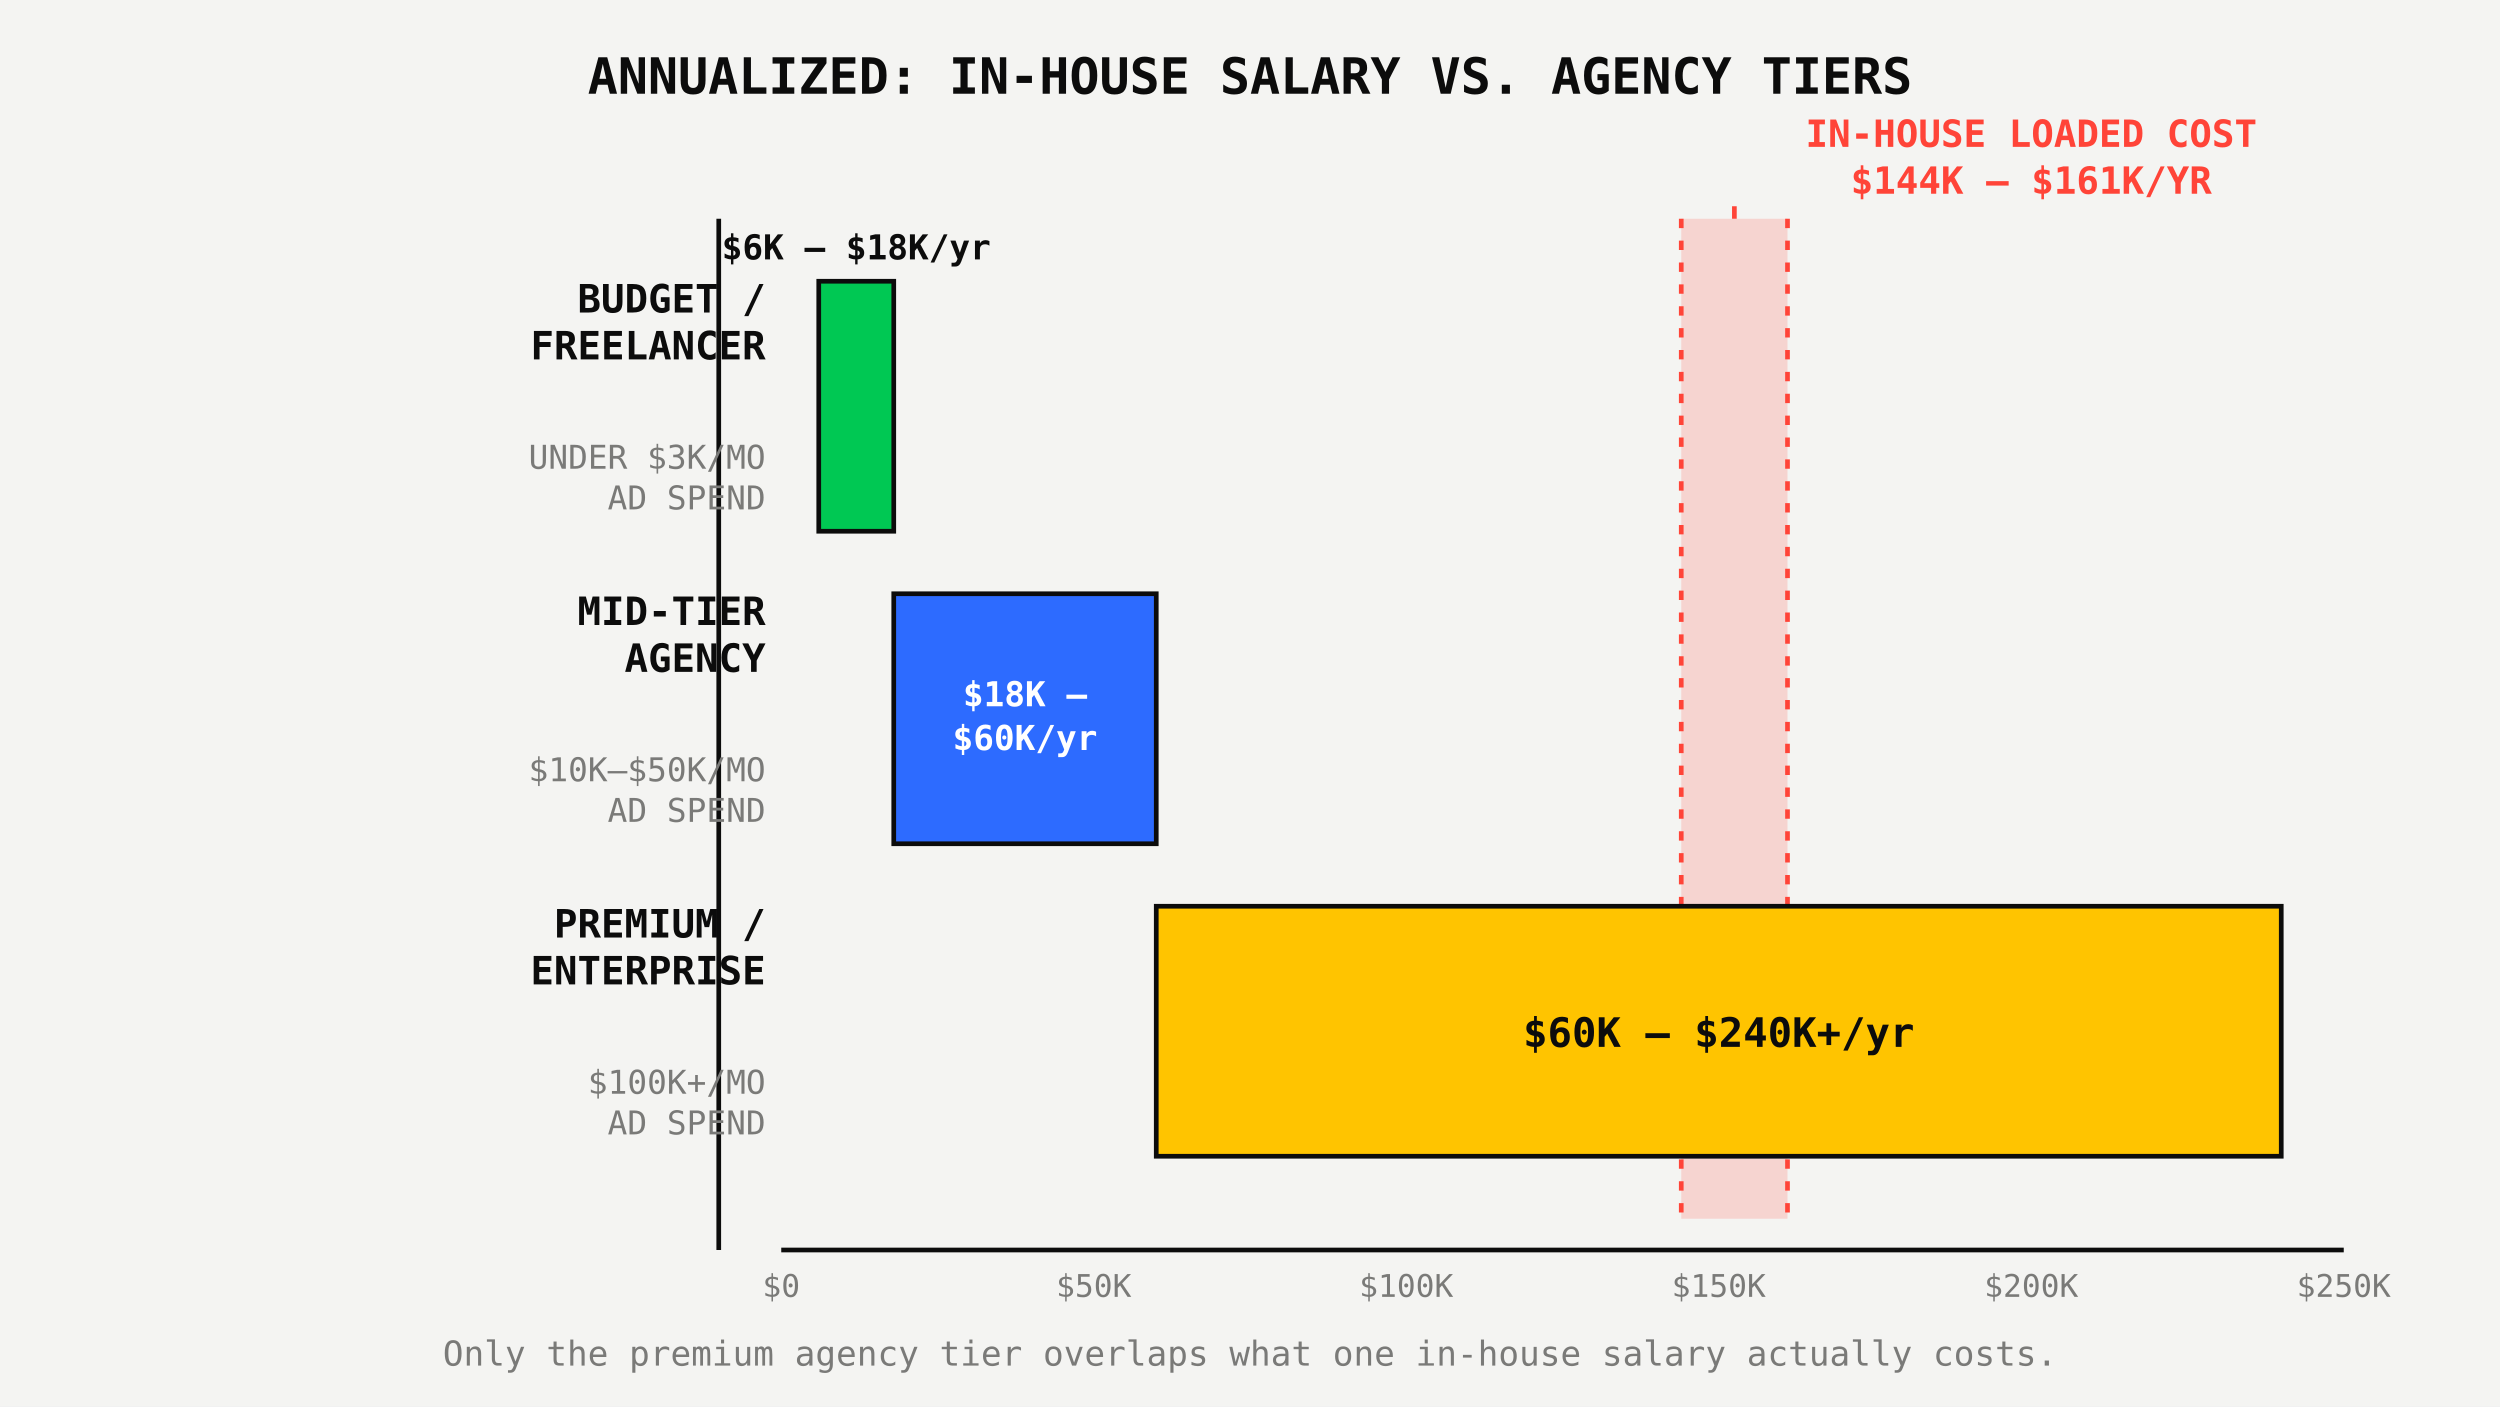
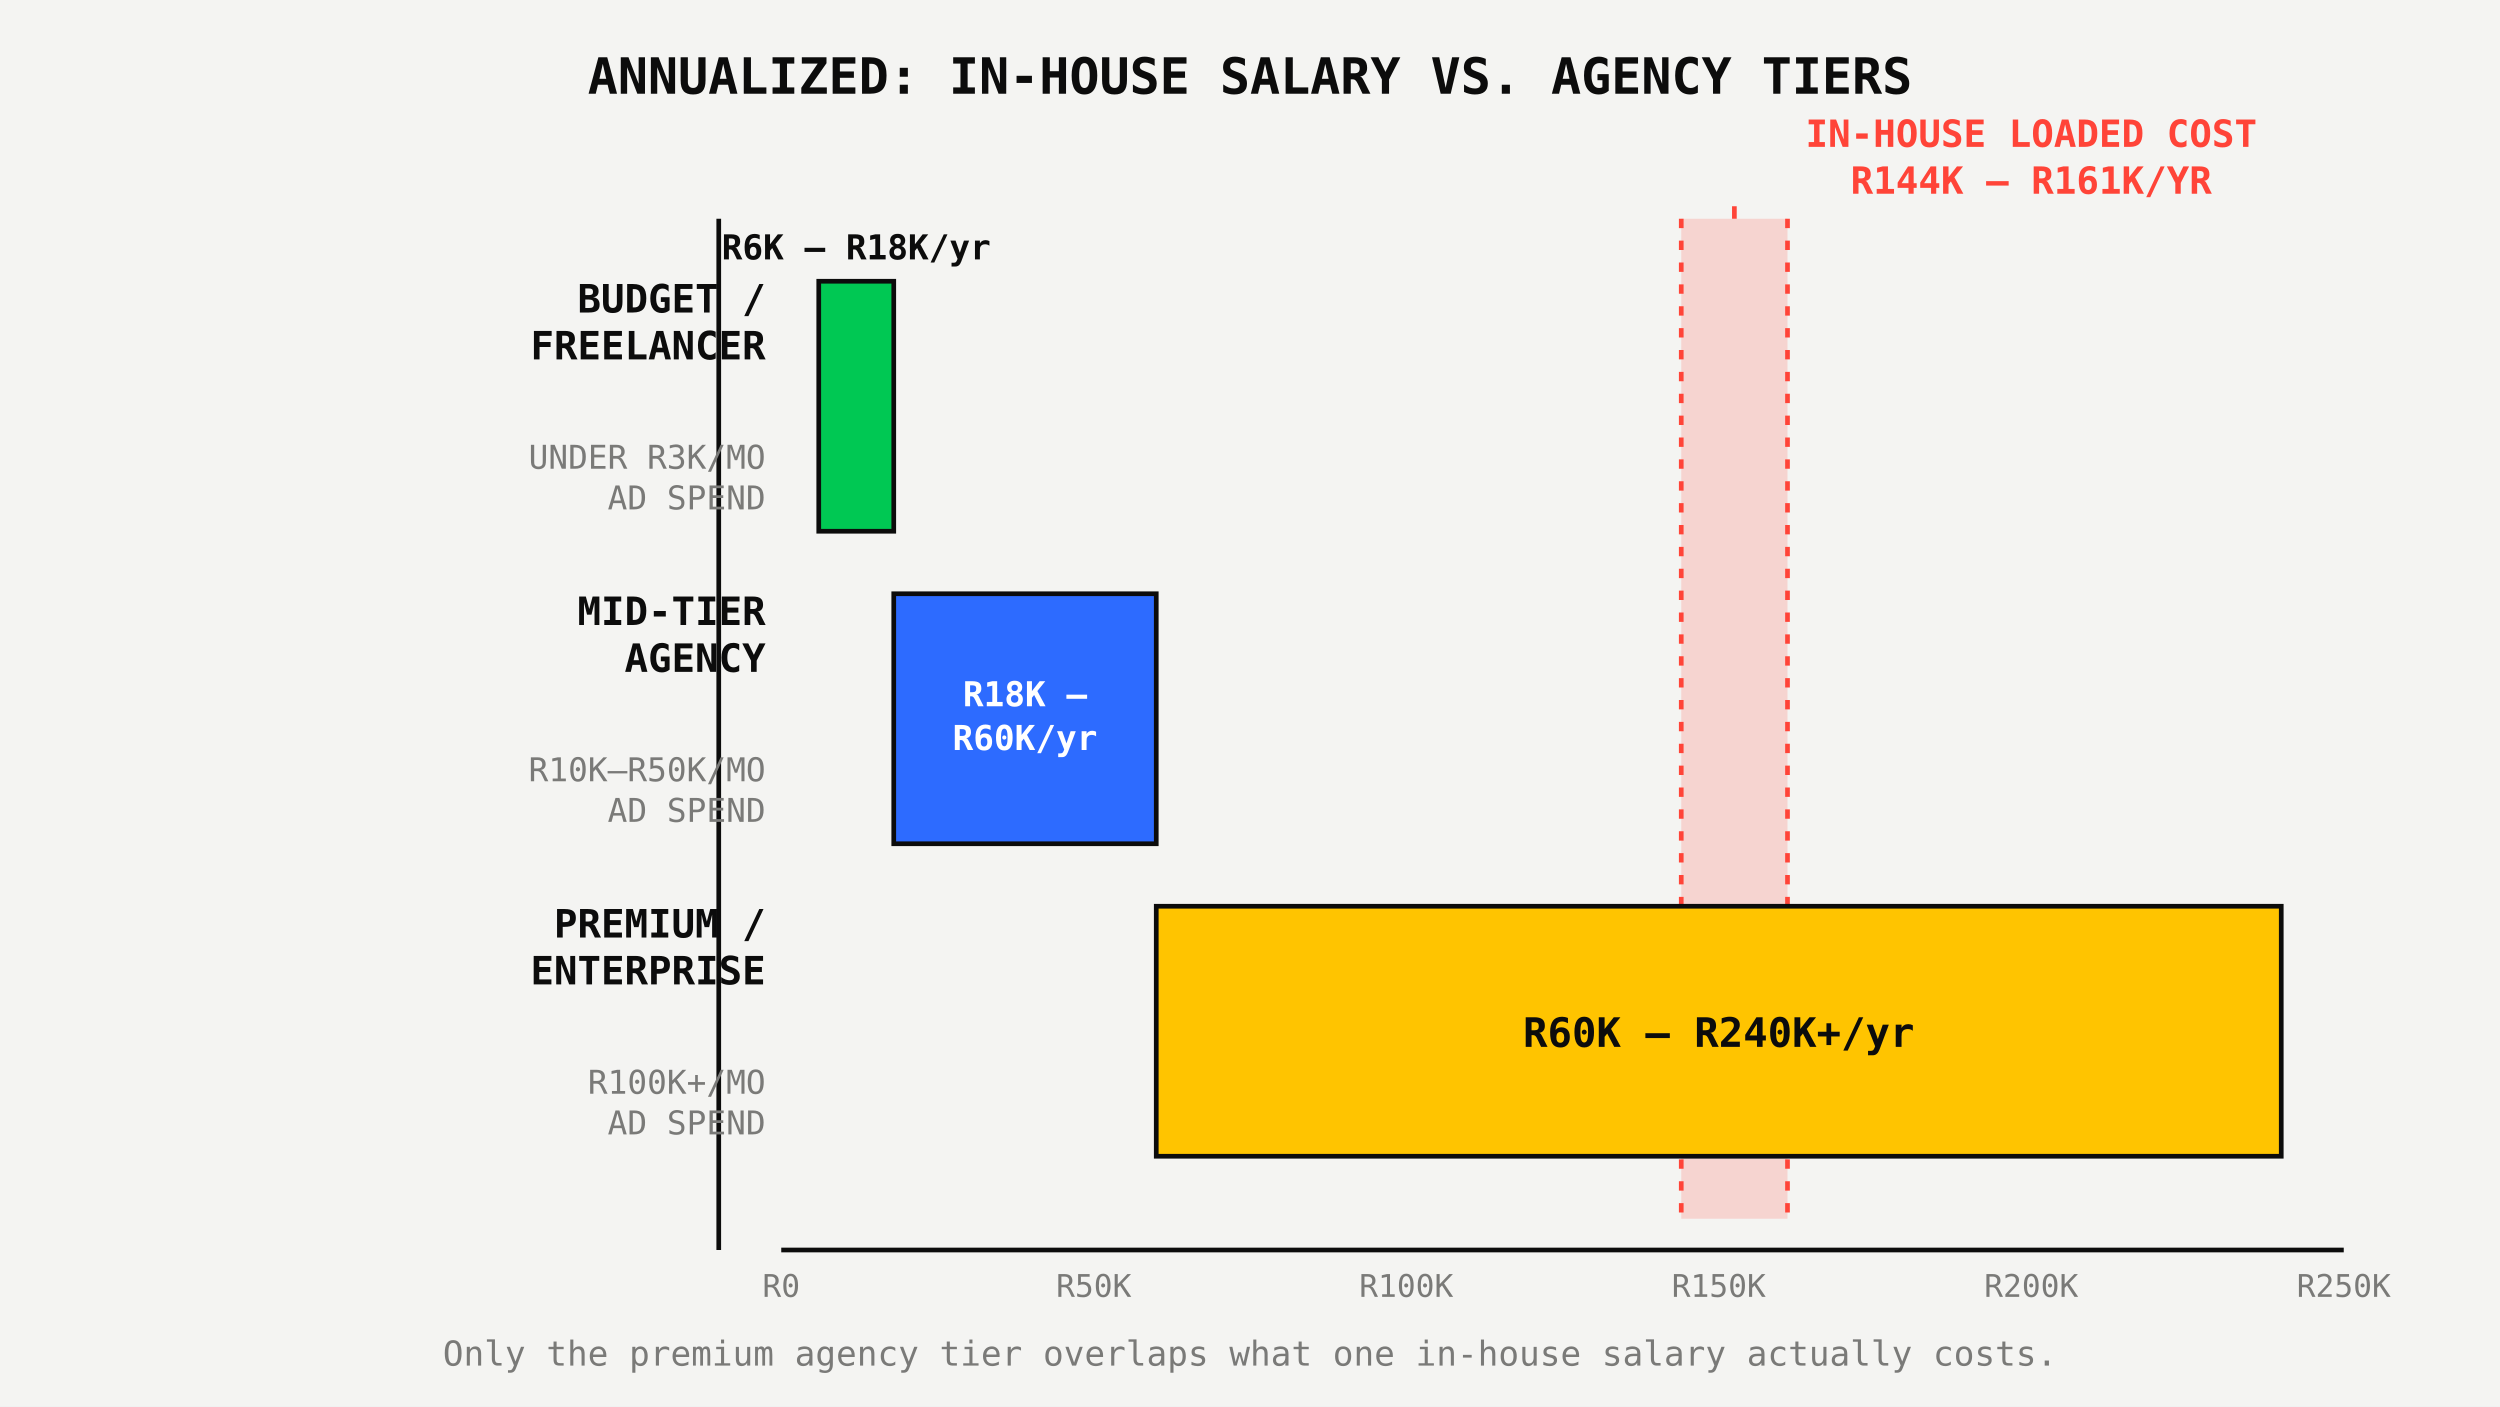
<svg xmlns="http://www.w3.org/2000/svg" viewBox="0 0 800 450" font-family="'JetBrains Mono',monospace">
  <rect width="800" height="450" fill="#F4F4F2" />
  <text x="400" y="30" text-anchor="middle" font-size="16" font-weight="700" fill="#0C0C0C">ANNUALIZED: IN-HOUSE SALARY VS. AGENCY TIERS</text>
  <line x1="230" y1="70" x2="230" y2="400" stroke="#0C0C0C" stroke-width="1.5" />
  <rect x="538" y="70" width="34" height="320" fill="#FF4438" fill-opacity="0.18" />
  <line x1="538" y1="70" x2="538" y2="390" stroke="#FF4438" stroke-width="1.5" stroke-dasharray="3 4" />
  <line x1="572" y1="70" x2="572" y2="390" stroke="#FF4438" stroke-width="1.5" stroke-dasharray="3 4" />
  <line x1="555" y1="66" x2="555" y2="70" stroke="#FF4438" stroke-width="1.5" />
  <text x="650" y="47" text-anchor="middle" font-size="12" font-weight="700" fill="#FF4438">IN-HOUSE LOADED COST</text>
-   <text x="650" y="62" text-anchor="middle" font-size="12" font-weight="700" fill="#FF4438">$144K – $161K/YR</text>
+   <text x="650" y="62" text-anchor="middle" font-size="12" font-weight="700" fill="#FF4438">R144K – R161K/YR</text>
  <rect x="262" y="90" width="24" height="80" fill="#00C853" stroke="#0C0C0C" stroke-width="1.5" />
  <text x="245" y="100" text-anchor="end" font-size="12.5" font-weight="700" fill="#0C0C0C">BUDGET /</text>
  <text x="245" y="115" text-anchor="end" font-size="12.5" font-weight="700" fill="#0C0C0C">FREELANCER</text>
-   <text x="245" y="150" text-anchor="end" font-size="10.5" fill="#7A7A78">UNDER $3K/MO</text>
+   <text x="245" y="150" text-anchor="end" font-size="10.5" fill="#7A7A78">UNDER R3K/MO</text>
  <text x="245" y="163" text-anchor="end" font-size="10.5" fill="#7A7A78">AD SPEND</text>
-   <text x="274" y="83" text-anchor="middle" font-size="11" font-weight="700" fill="#0C0C0C">$6K – $18K/yr</text>
+   <text x="274" y="83" text-anchor="middle" font-size="11" font-weight="700" fill="#0C0C0C">R6K – R18K/yr</text>
  <rect x="286" y="190" width="84" height="80" fill="#2D6BFF" stroke="#0C0C0C" stroke-width="1.5" />
  <text x="245" y="200" text-anchor="end" font-size="12.5" font-weight="700" fill="#0C0C0C">MID-TIER</text>
  <text x="245" y="215" text-anchor="end" font-size="12.5" font-weight="700" fill="#0C0C0C">AGENCY</text>
-   <text x="245" y="250" text-anchor="end" font-size="10.5" fill="#7A7A78">$10K–$50K/MO</text>
+   <text x="245" y="250" text-anchor="end" font-size="10.5" fill="#7A7A78">R10K–R50K/MO</text>
  <text x="245" y="263" text-anchor="end" font-size="10.5" fill="#7A7A78">AD SPEND</text>
-   <text x="328" y="226" text-anchor="middle" font-size="11" font-weight="700" fill="#FFFFFF">$18K –</text>
-   <text x="328" y="240" text-anchor="middle" font-size="11" font-weight="700" fill="#FFFFFF">$60K/yr</text>
+   <text x="328" y="226" text-anchor="middle" font-size="11" font-weight="700" fill="#FFFFFF">R18K –</text>
+   <text x="328" y="240" text-anchor="middle" font-size="11" font-weight="700" fill="#FFFFFF">R60K/yr</text>
  <rect x="370" y="290" width="360" height="80" fill="#FFC400" stroke="#0C0C0C" stroke-width="1.5" />
  <text x="245" y="300" text-anchor="end" font-size="12.5" font-weight="700" fill="#0C0C0C">PREMIUM /</text>
  <text x="245" y="315" text-anchor="end" font-size="12.5" font-weight="700" fill="#0C0C0C">ENTERPRISE</text>
-   <text x="245" y="350" text-anchor="end" font-size="10.5" fill="#7A7A78">$100K+/MO</text>
+   <text x="245" y="350" text-anchor="end" font-size="10.5" fill="#7A7A78">R100K+/MO</text>
  <text x="245" y="363" text-anchor="end" font-size="10.5" fill="#7A7A78">AD SPEND</text>
-   <text x="550" y="335" text-anchor="middle" font-size="13" font-weight="700" fill="#0C0C0C">$60K – $240K+/yr</text>
+   <text x="550" y="335" text-anchor="middle" font-size="13" font-weight="700" fill="#0C0C0C">R60K – R240K+/yr</text>
  <line x1="250" y1="400" x2="750" y2="400" stroke="#0C0C0C" stroke-width="1.5" />
-   <text x="250" y="415" text-anchor="middle" font-size="10" fill="#7A7A78">$0</text>
-   <text x="350" y="415" text-anchor="middle" font-size="10" fill="#7A7A78">$50K</text>
-   <text x="450" y="415" text-anchor="middle" font-size="10" fill="#7A7A78">$100K</text>
-   <text x="550" y="415" text-anchor="middle" font-size="10" fill="#7A7A78">$150K</text>
-   <text x="650" y="415" text-anchor="middle" font-size="10" fill="#7A7A78">$200K</text>
-   <text x="750" y="415" text-anchor="middle" font-size="10" fill="#7A7A78">$250K</text>
+   <text x="250" y="415" text-anchor="middle" font-size="10" fill="#7A7A78">R0</text>
+   <text x="350" y="415" text-anchor="middle" font-size="10" fill="#7A7A78">R50K</text>
+   <text x="450" y="415" text-anchor="middle" font-size="10" fill="#7A7A78">R100K</text>
+   <text x="550" y="415" text-anchor="middle" font-size="10" fill="#7A7A78">R150K</text>
+   <text x="650" y="415" text-anchor="middle" font-size="10" fill="#7A7A78">R200K</text>
+   <text x="750" y="415" text-anchor="middle" font-size="10" fill="#7A7A78">R250K</text>
  <text x="400" y="437" text-anchor="middle" font-size="11" fill="#7A7A78">Only the premium agency tier overlaps what one in-house salary actually costs.</text>
</svg>
